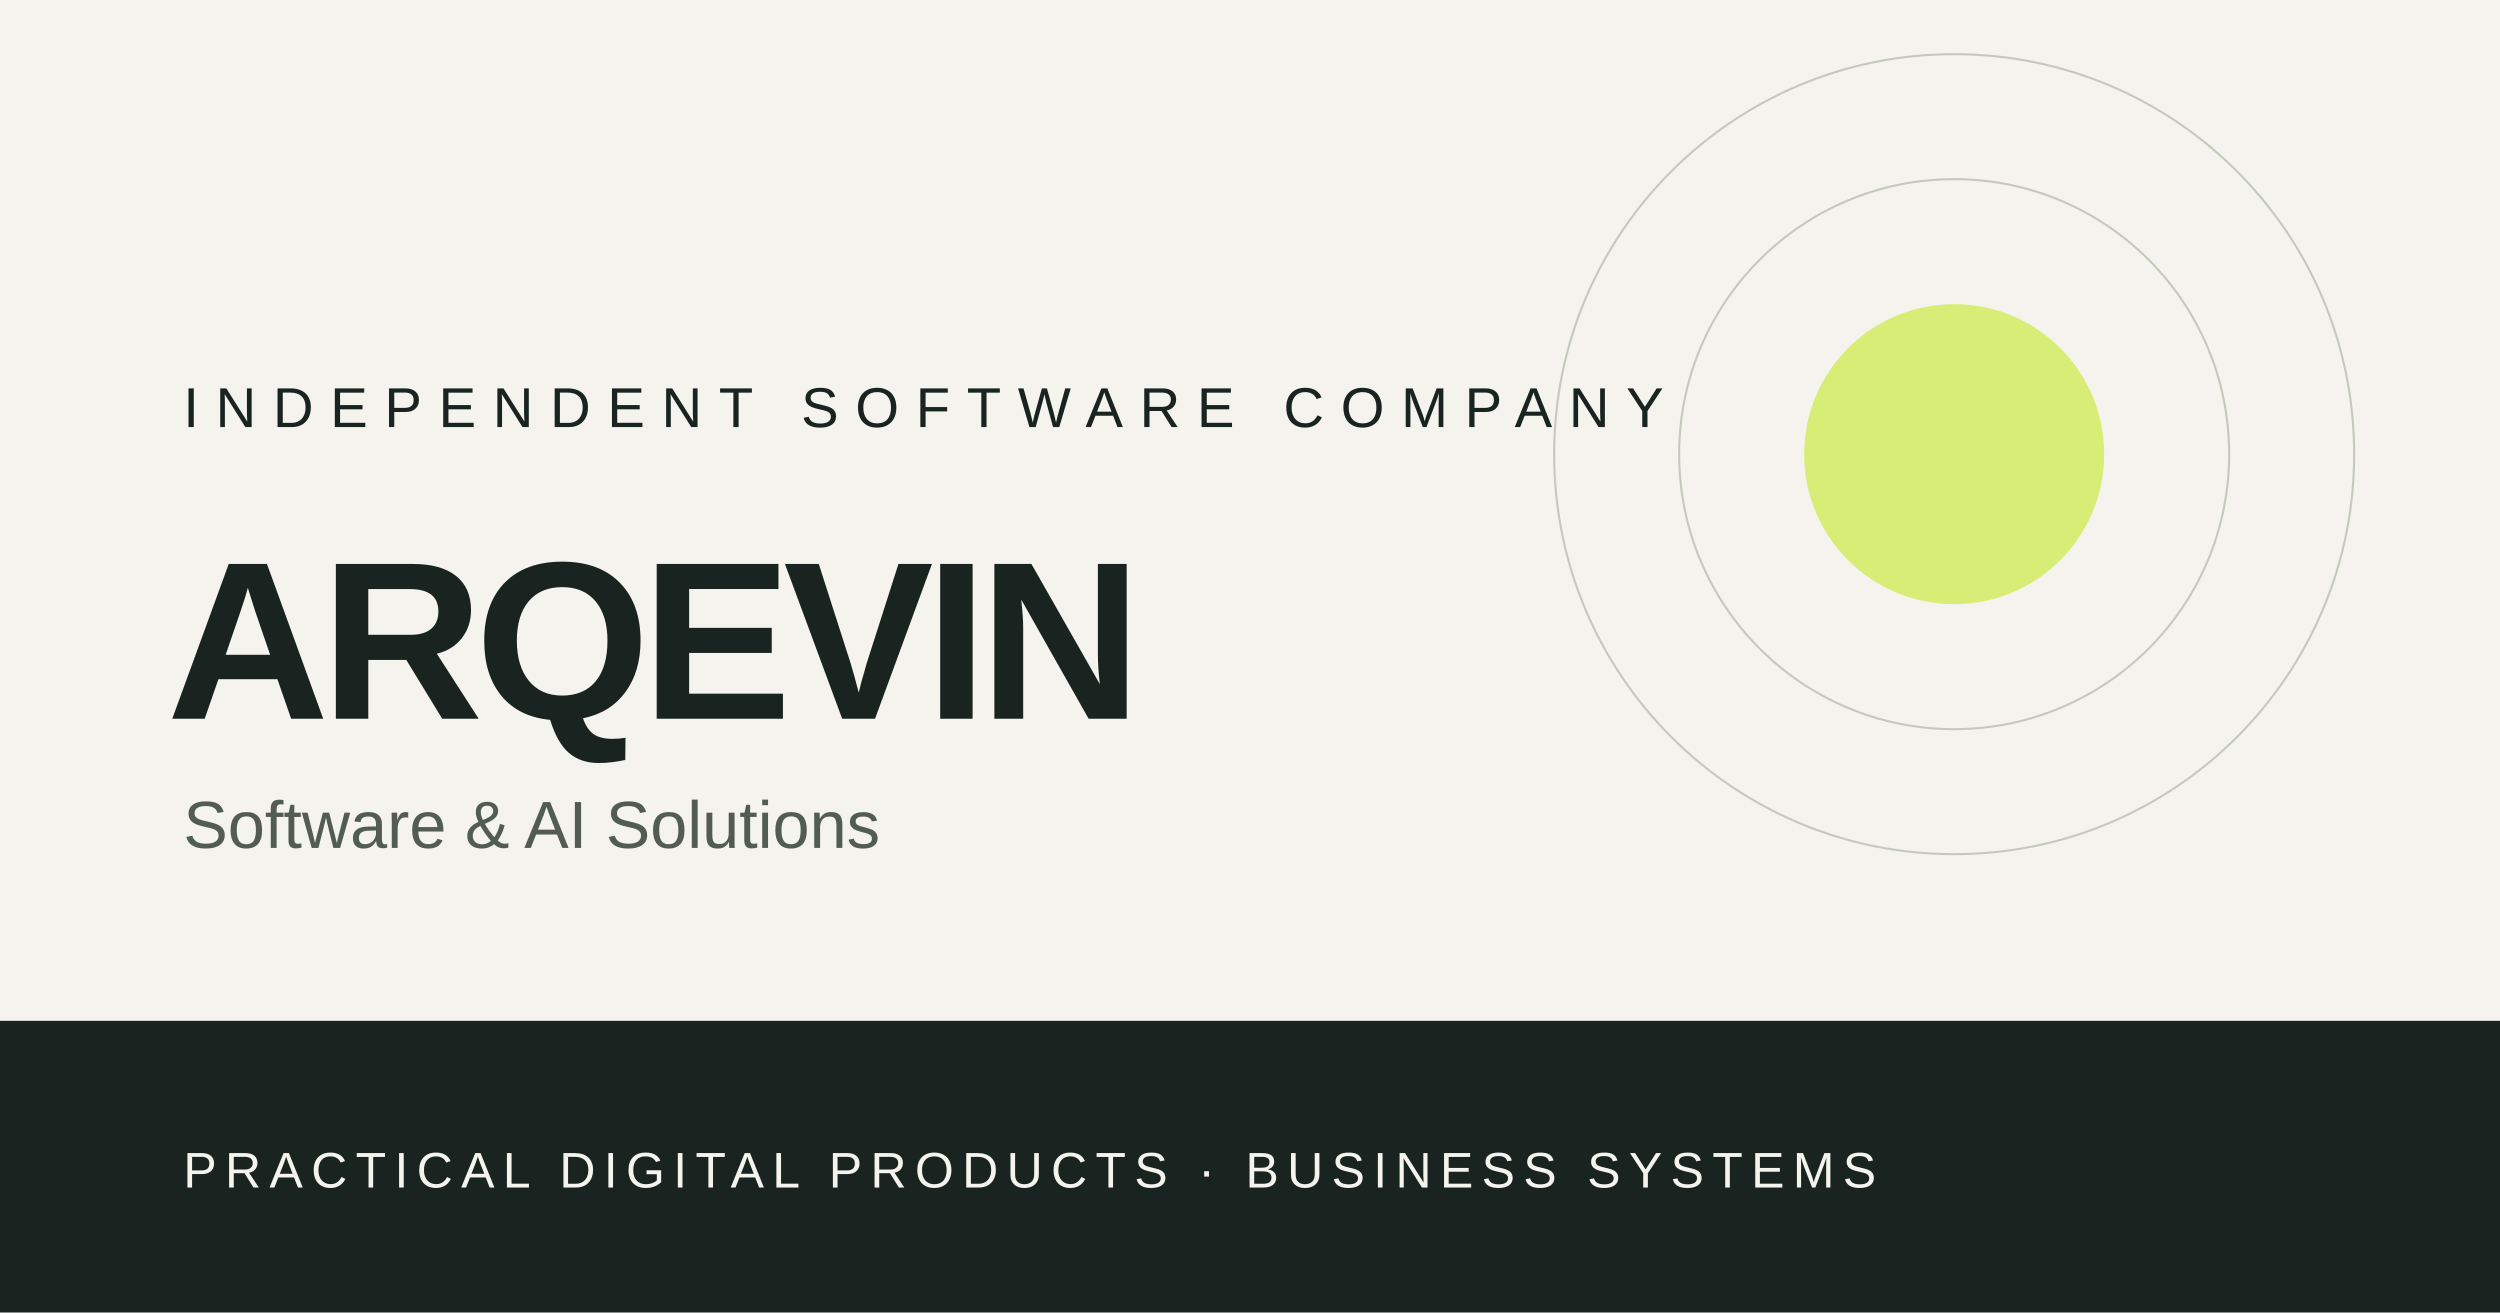
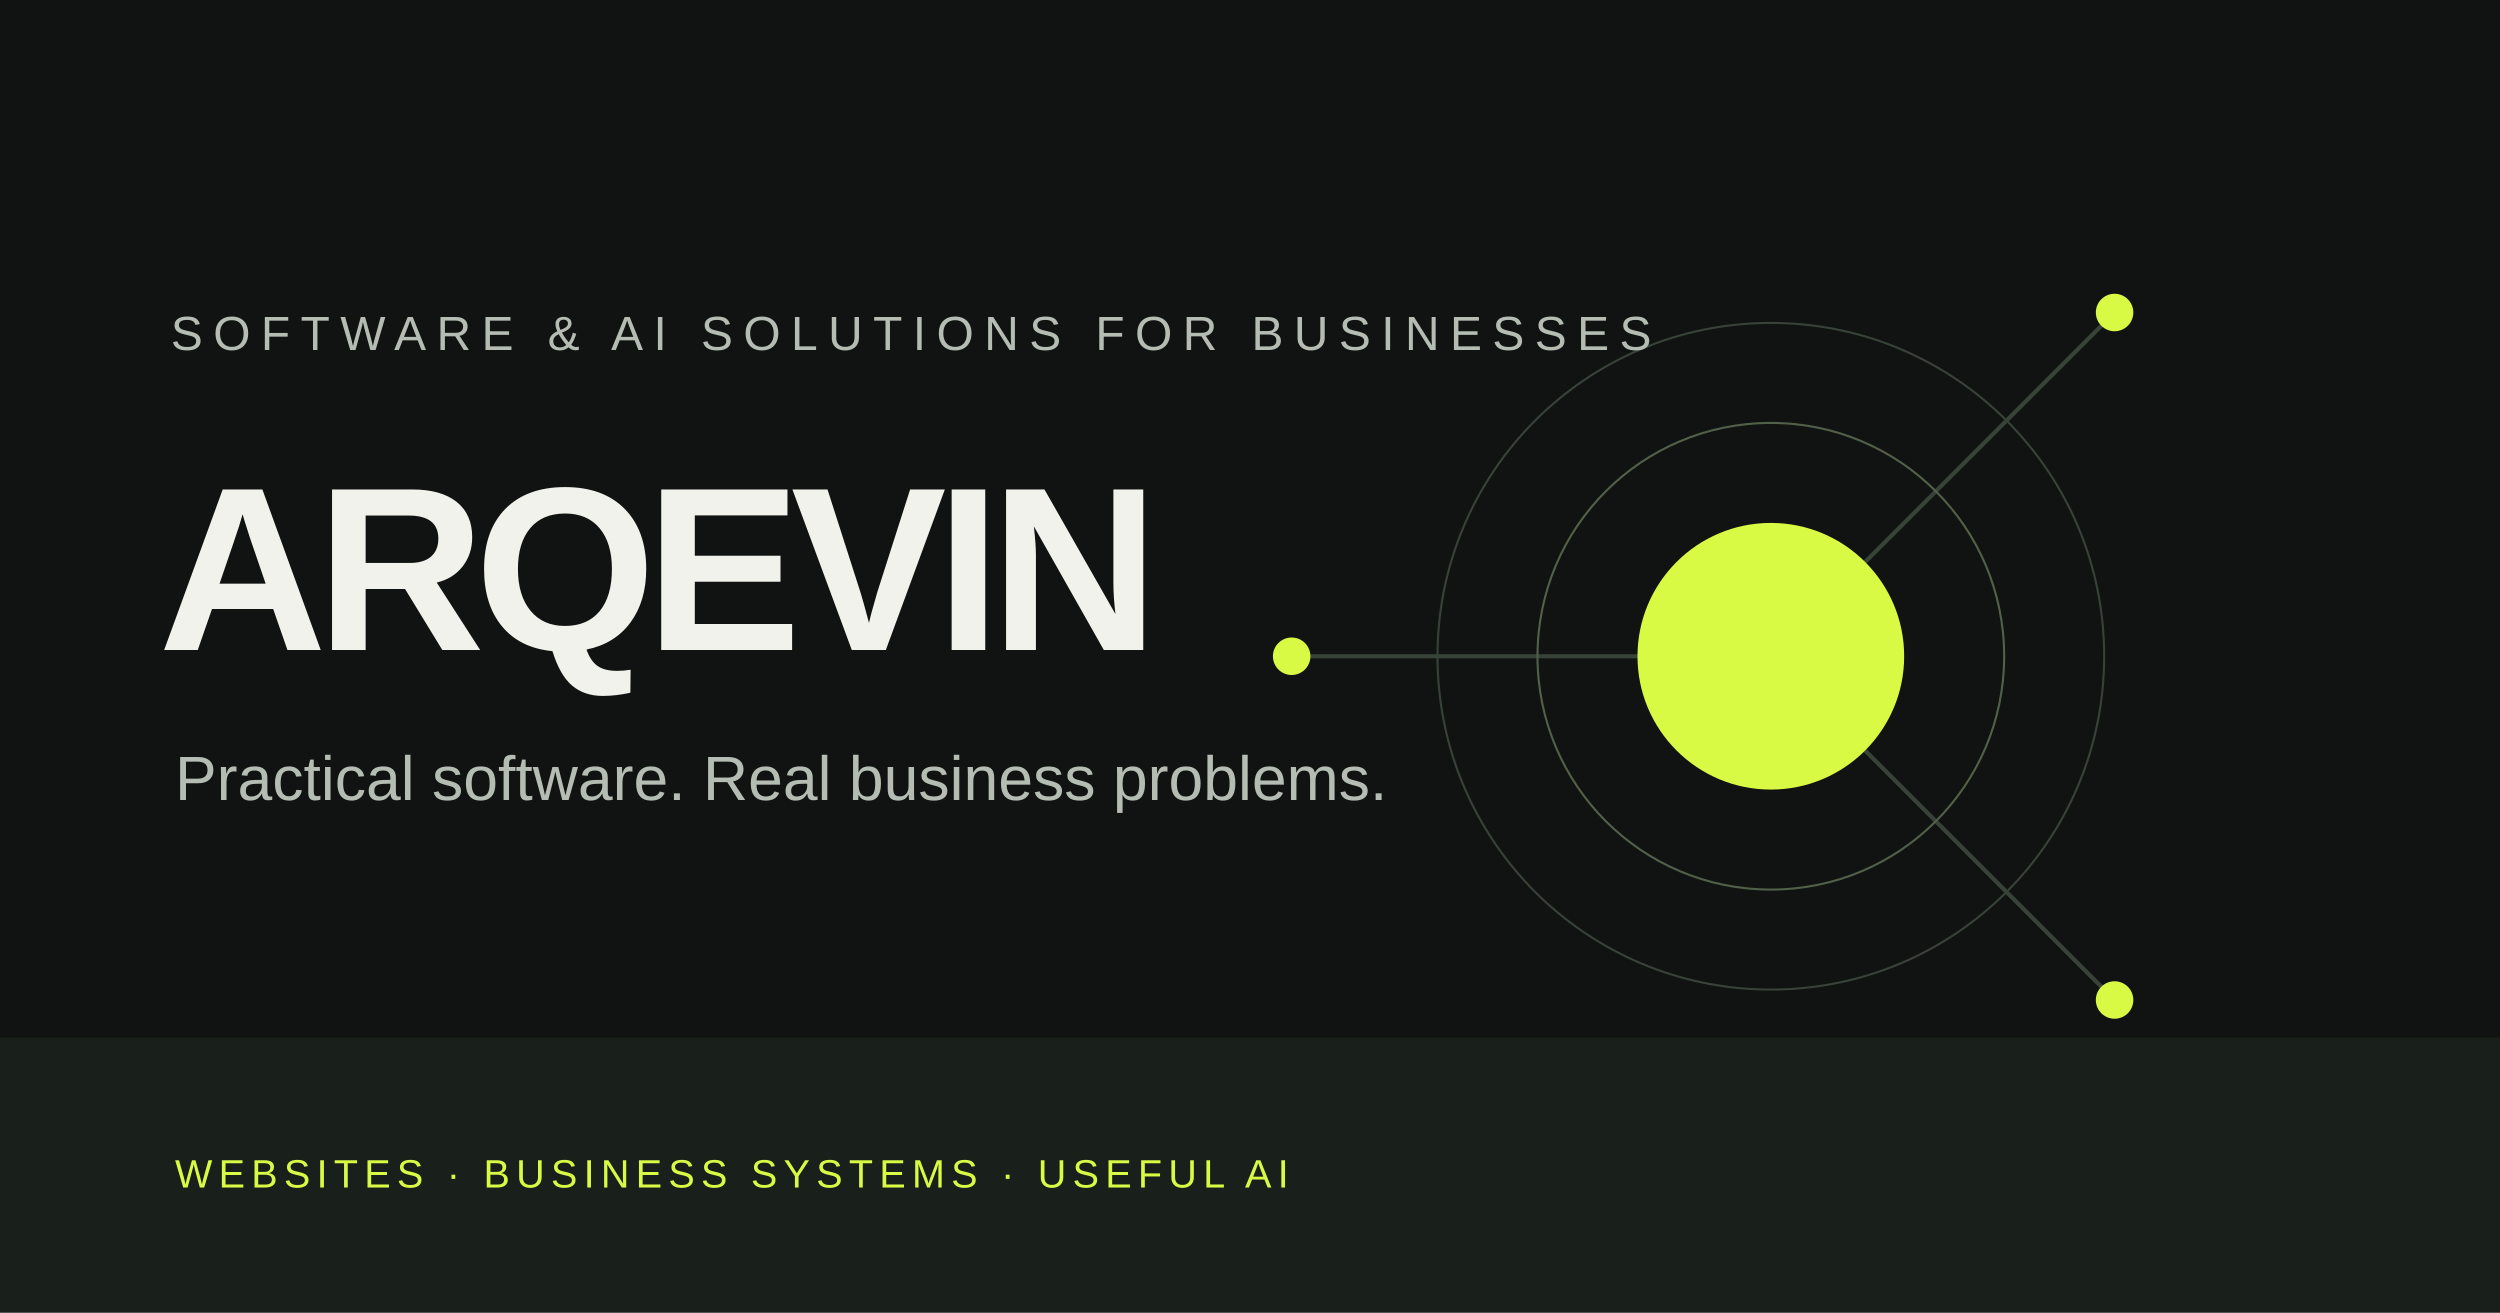
<svg xmlns="http://www.w3.org/2000/svg" width="1200" height="630" viewBox="0 0 1200 630">
-   <rect width="1200" height="630" fill="#f4f3ee" />
-   <path d="M0 490h1200v140H0z" fill="#192421" />
-   <circle cx="938" cy="218" r="192" fill="none" stroke="#c3cabb" stroke-width="1" />
-   <circle cx="938" cy="218" r="132" fill="none" stroke="#c3cabb" stroke-width="1" />
-   <circle cx="938" cy="218" r="72" fill="#d7ed75" />
-   <text x="88" y="205" font-family="Arial,sans-serif" font-size="27" letter-spacing="8" fill="#192421">INDEPENDENT SOFTWARE COMPANY</text>
-   <text x="80" y="345" font-family="Arial,sans-serif" font-size="108" font-weight="700" letter-spacing="-4" fill="#192421">ARQEVIN</text>
-   <text x="88" y="407" font-family="Arial,sans-serif" font-size="32" fill="#525c55">Software &amp; AI Solutions</text>
-   <text x="88" y="570" font-family="Arial,sans-serif" font-size="24" letter-spacing="4" fill="#f4f3ee">PRACTICAL DIGITAL PRODUCTS · BUSINESS SYSTEMS</text>
+   <rect width="1200" height="630" fill="#101311" />
+   <path d="M0 498h1200v132H0z" fill="#191f1a" />
+   <path d="M850 315 1015 150m-165 165 165 165m-165-165H620m230 0 110-110m-110 110 110 110" fill="none" stroke="#384239" stroke-width="2" />
+   <circle cx="850" cy="315" r="160" fill="none" stroke="#384239" />
+   <circle cx="850" cy="315" r="112" fill="none" stroke="#536049" />
+   <circle cx="850" cy="315" r="64" fill="#d9fa45" />
+   <circle cx="620" cy="315" r="9" fill="#d9fa45" />
+   <circle cx="1015" cy="150" r="9" fill="#d9fa45" />
+   <circle cx="1015" cy="480" r="9" fill="#d9fa45" />
+   <text x="82" y="168" font-family="Arial,sans-serif" font-size="23" letter-spacing="5" fill="#b4bcb3">SOFTWARE &amp; AI SOLUTIONS FOR BUSINESSES</text>
+   <text x="76" y="312" font-family="Arial,sans-serif" font-size="112" font-weight="700" letter-spacing="-5" fill="#f1f2ec">ARQEVIN</text>
+   <text x="84" y="384" font-family="Arial,sans-serif" font-size="30" fill="#b4bcb3">Practical software. Real business problems.</text>
+   <text x="84" y="570" font-family="Arial,sans-serif" font-size="19" letter-spacing="3" fill="#d9fa45">WEBSITES · BUSINESS SYSTEMS · USEFUL AI</text>
</svg>
